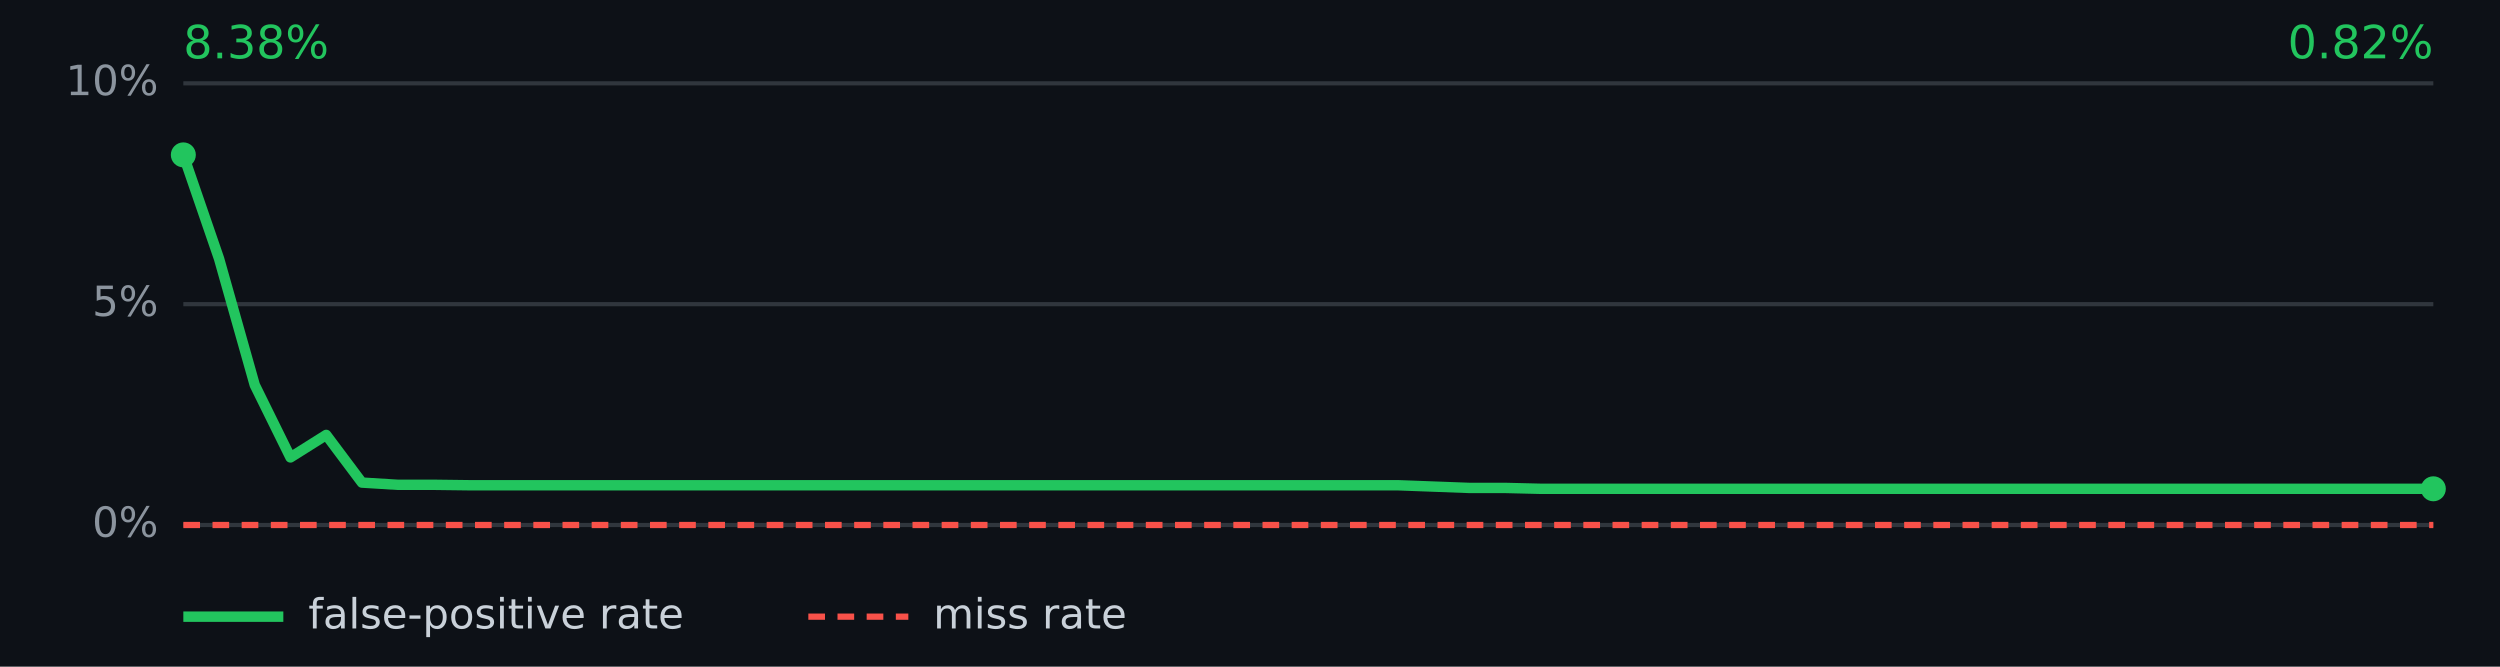
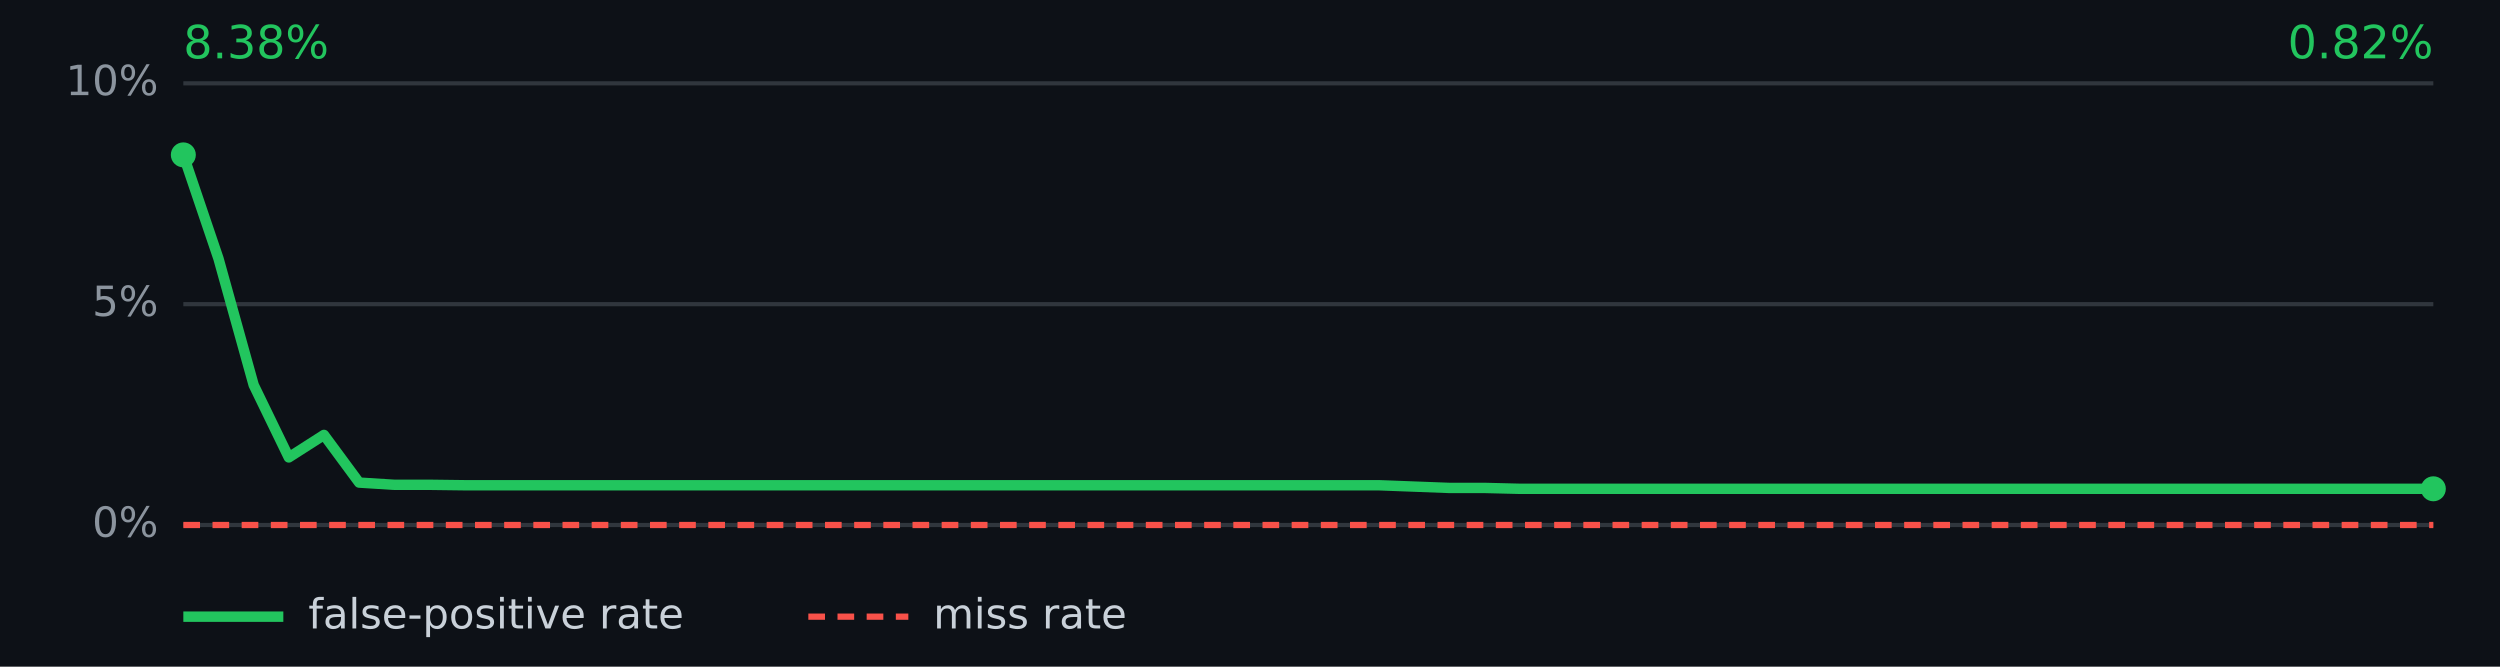
<svg xmlns="http://www.w3.org/2000/svg" width="600" height="160" role="img" aria-label="false-positive rate trend: 8.38% to 0.82%">
  <rect width="100%" height="160" fill="#0d1117" />
  <line x1="44" y1="20.00" x2="584" y2="20.00" stroke="#30363d" stroke-width="1" />
  <text x="38" y="20.00" font-family="Verdana,Geneva,DejaVu Sans,sans-serif" font-size="10" fill="#8b949e" text-anchor="end" dominant-baseline="middle">10%</text>
  <line x1="44" y1="73.00" x2="584" y2="73.00" stroke="#30363d" stroke-width="1" />
  <text x="38" y="73.00" font-family="Verdana,Geneva,DejaVu Sans,sans-serif" font-size="10" fill="#8b949e" text-anchor="end" dominant-baseline="middle">5%</text>
  <line x1="44" y1="126.00" x2="584" y2="126.00" stroke="#30363d" stroke-width="1" />
  <text x="38" y="126.00" font-family="Verdana,Geneva,DejaVu Sans,sans-serif" font-size="10" fill="#8b949e" text-anchor="end" dominant-baseline="middle">0%</text>
-   <polyline points="44.00,126.00 53.82,126.00 63.64,126.00 73.45,126.00 83.27,126.00 93.09,126.00 102.91,126.00 112.73,126.00 122.55,126.00 132.36,126.00 142.18,126.00 152.00,126.00 161.82,126.00 171.64,126.00 181.45,126.00 191.27,126.00 201.09,126.00 210.91,126.00 220.73,126.00 230.55,126.00 240.36,126.00 250.18,126.00 260.00,126.00 269.82,126.00 279.64,126.00 289.45,126.00 299.27,126.00 309.09,126.00 318.91,126.00 328.73,126.00 338.55,126.00 348.36,126.00 358.18,126.00 368.00,126.00 377.82,126.00 387.64,126.00 397.45,126.00 407.27,126.00 417.09,126.00 426.91,126.00 436.73,126.00 446.55,126.00 456.36,126.00 466.18,126.00 476.00,126.00 485.82,126.00 495.64,126.00 505.45,126.00 515.27,126.00 525.09,126.00 534.91,126.00 544.73,126.00 554.55,126.00 564.36,126.00 574.18,126.00 584.00,126.00" fill="none" stroke="#f85149" stroke-width="1.5" stroke-dasharray="4,3" />
-   <polyline points="44.00,37.17 52.57,62.08 61.14,92.40 69.71,109.78 78.29,104.38 86.86,115.82 95.43,116.35 104.00,116.35 112.57,116.46 121.14,116.46 129.71,116.46 138.29,116.46 146.86,116.46 155.43,116.46 164.00,116.46 172.57,116.46 181.14,116.46 189.71,116.46 198.29,116.46 206.86,116.46 215.43,116.46 224.00,116.46 232.57,116.46 241.14,116.46 249.71,116.46 258.29,116.46 266.86,116.46 275.43,116.46 284.00,116.46 292.57,116.46 301.14,116.46 309.71,116.46 318.29,116.46 326.86,116.46 335.43,116.46 344.00,116.78 352.57,117.10 361.14,117.10 369.71,117.31 378.29,117.31 386.86,117.31 395.43,117.31 404.00,117.31 412.57,117.31 421.14,117.31 429.71,117.31 438.29,117.31 446.86,117.31 455.43,117.31 464.00,117.31 472.57,117.31 481.14,117.31 489.71,117.31 498.29,117.31 506.86,117.31 515.43,117.31 524.00,117.31 532.57,117.31 541.14,117.31 549.71,117.31 558.29,117.31 566.86,117.31 575.43,117.31 584.00,117.31" fill="none" stroke="#22c55e" stroke-width="2.5" stroke-linejoin="round" />
+   <polyline points="44.00,126.00 53.64,126.00 63.29,126.00 72.93,126.00 82.57,126.00 92.21,126.00 101.86,126.00 111.50,126.00 121.14,126.00 130.79,126.00 140.43,126.00 150.07,126.00 159.71,126.00 169.36,126.00 179.00,126.00 188.64,126.00 198.29,126.00 207.93,126.00 217.57,126.00 227.21,126.00 236.86,126.00 246.50,126.00 256.14,126.00 265.79,126.00 275.43,126.00 285.07,126.00 294.71,126.00 304.36,126.00 314.00,126.00 323.64,126.00 333.29,126.00 342.93,126.00 352.57,126.00 362.21,126.00 371.86,126.00 381.50,126.00 391.14,126.00 400.79,126.00 410.43,126.00 420.07,126.00 429.71,126.00 439.36,126.00 449.00,126.00 458.64,126.00 468.29,126.00 477.93,126.00 487.57,126.00 497.21,126.00 506.86,126.00 516.50,126.00 526.14,126.00 535.79,126.00 545.43,126.00 555.07,126.00 564.71,126.00 574.36,126.00 584.00,126.00" fill="none" stroke="#f85149" stroke-width="1.5" stroke-dasharray="4,3" />
+   <polyline points="44.00,37.17 52.44,62.08 60.88,92.40 69.31,109.78 77.75,104.38 86.19,115.82 94.62,116.35 103.06,116.35 111.50,116.46 119.94,116.46 128.38,116.46 136.81,116.46 145.25,116.46 153.69,116.46 162.12,116.46 170.56,116.46 179.00,116.46 187.44,116.46 195.88,116.46 204.31,116.46 212.75,116.46 221.19,116.46 229.62,116.46 238.06,116.46 246.50,116.46 254.94,116.46 263.38,116.46 271.81,116.46 280.25,116.46 288.69,116.46 297.12,116.46 305.56,116.46 314.00,116.46 322.44,116.46 330.88,116.46 339.31,116.78 347.75,117.10 356.19,117.10 364.62,117.31 373.06,117.31 381.50,117.31 389.94,117.31 398.38,117.31 406.81,117.31 415.25,117.31 423.69,117.31 432.12,117.31 440.56,117.31 449.00,117.31 457.44,117.31 465.88,117.31 474.31,117.31 482.75,117.31 491.19,117.31 499.62,117.31 508.06,117.31 516.50,117.31 524.94,117.31 533.38,117.31 541.81,117.31 550.25,117.31 558.69,117.31 567.12,117.31 575.56,117.31 584.00,117.31" fill="none" stroke="#22c55e" stroke-width="2.5" stroke-linejoin="round" />
  <circle cx="44.00" cy="37.17" r="3" fill="#22c55e" />
  <circle cx="584.00" cy="117.31" r="3" fill="#22c55e" />
  <text x="44.00" y="14" font-family="Verdana,Geneva,DejaVu Sans,sans-serif" font-size="11" fill="#22c55e" text-anchor="start">8.38%</text>
  <text x="584.00" y="14" font-family="Verdana,Geneva,DejaVu Sans,sans-serif" font-size="11" fill="#22c55e" text-anchor="end">0.82%</text>
  <line x1="44" y1="148" x2="68" y2="148" stroke="#22c55e" stroke-width="2.5" />
  <text x="74" y="148" font-family="Verdana,Geneva,DejaVu Sans,sans-serif" font-size="10" fill="#c9d1d9" dominant-baseline="middle">false-positive rate</text>
  <line x1="194" y1="148" x2="218" y2="148" stroke="#f85149" stroke-width="1.5" stroke-dasharray="4,3" />
  <text x="224" y="148" font-family="Verdana,Geneva,DejaVu Sans,sans-serif" font-size="10" fill="#c9d1d9" dominant-baseline="middle">miss rate</text>
</svg>
